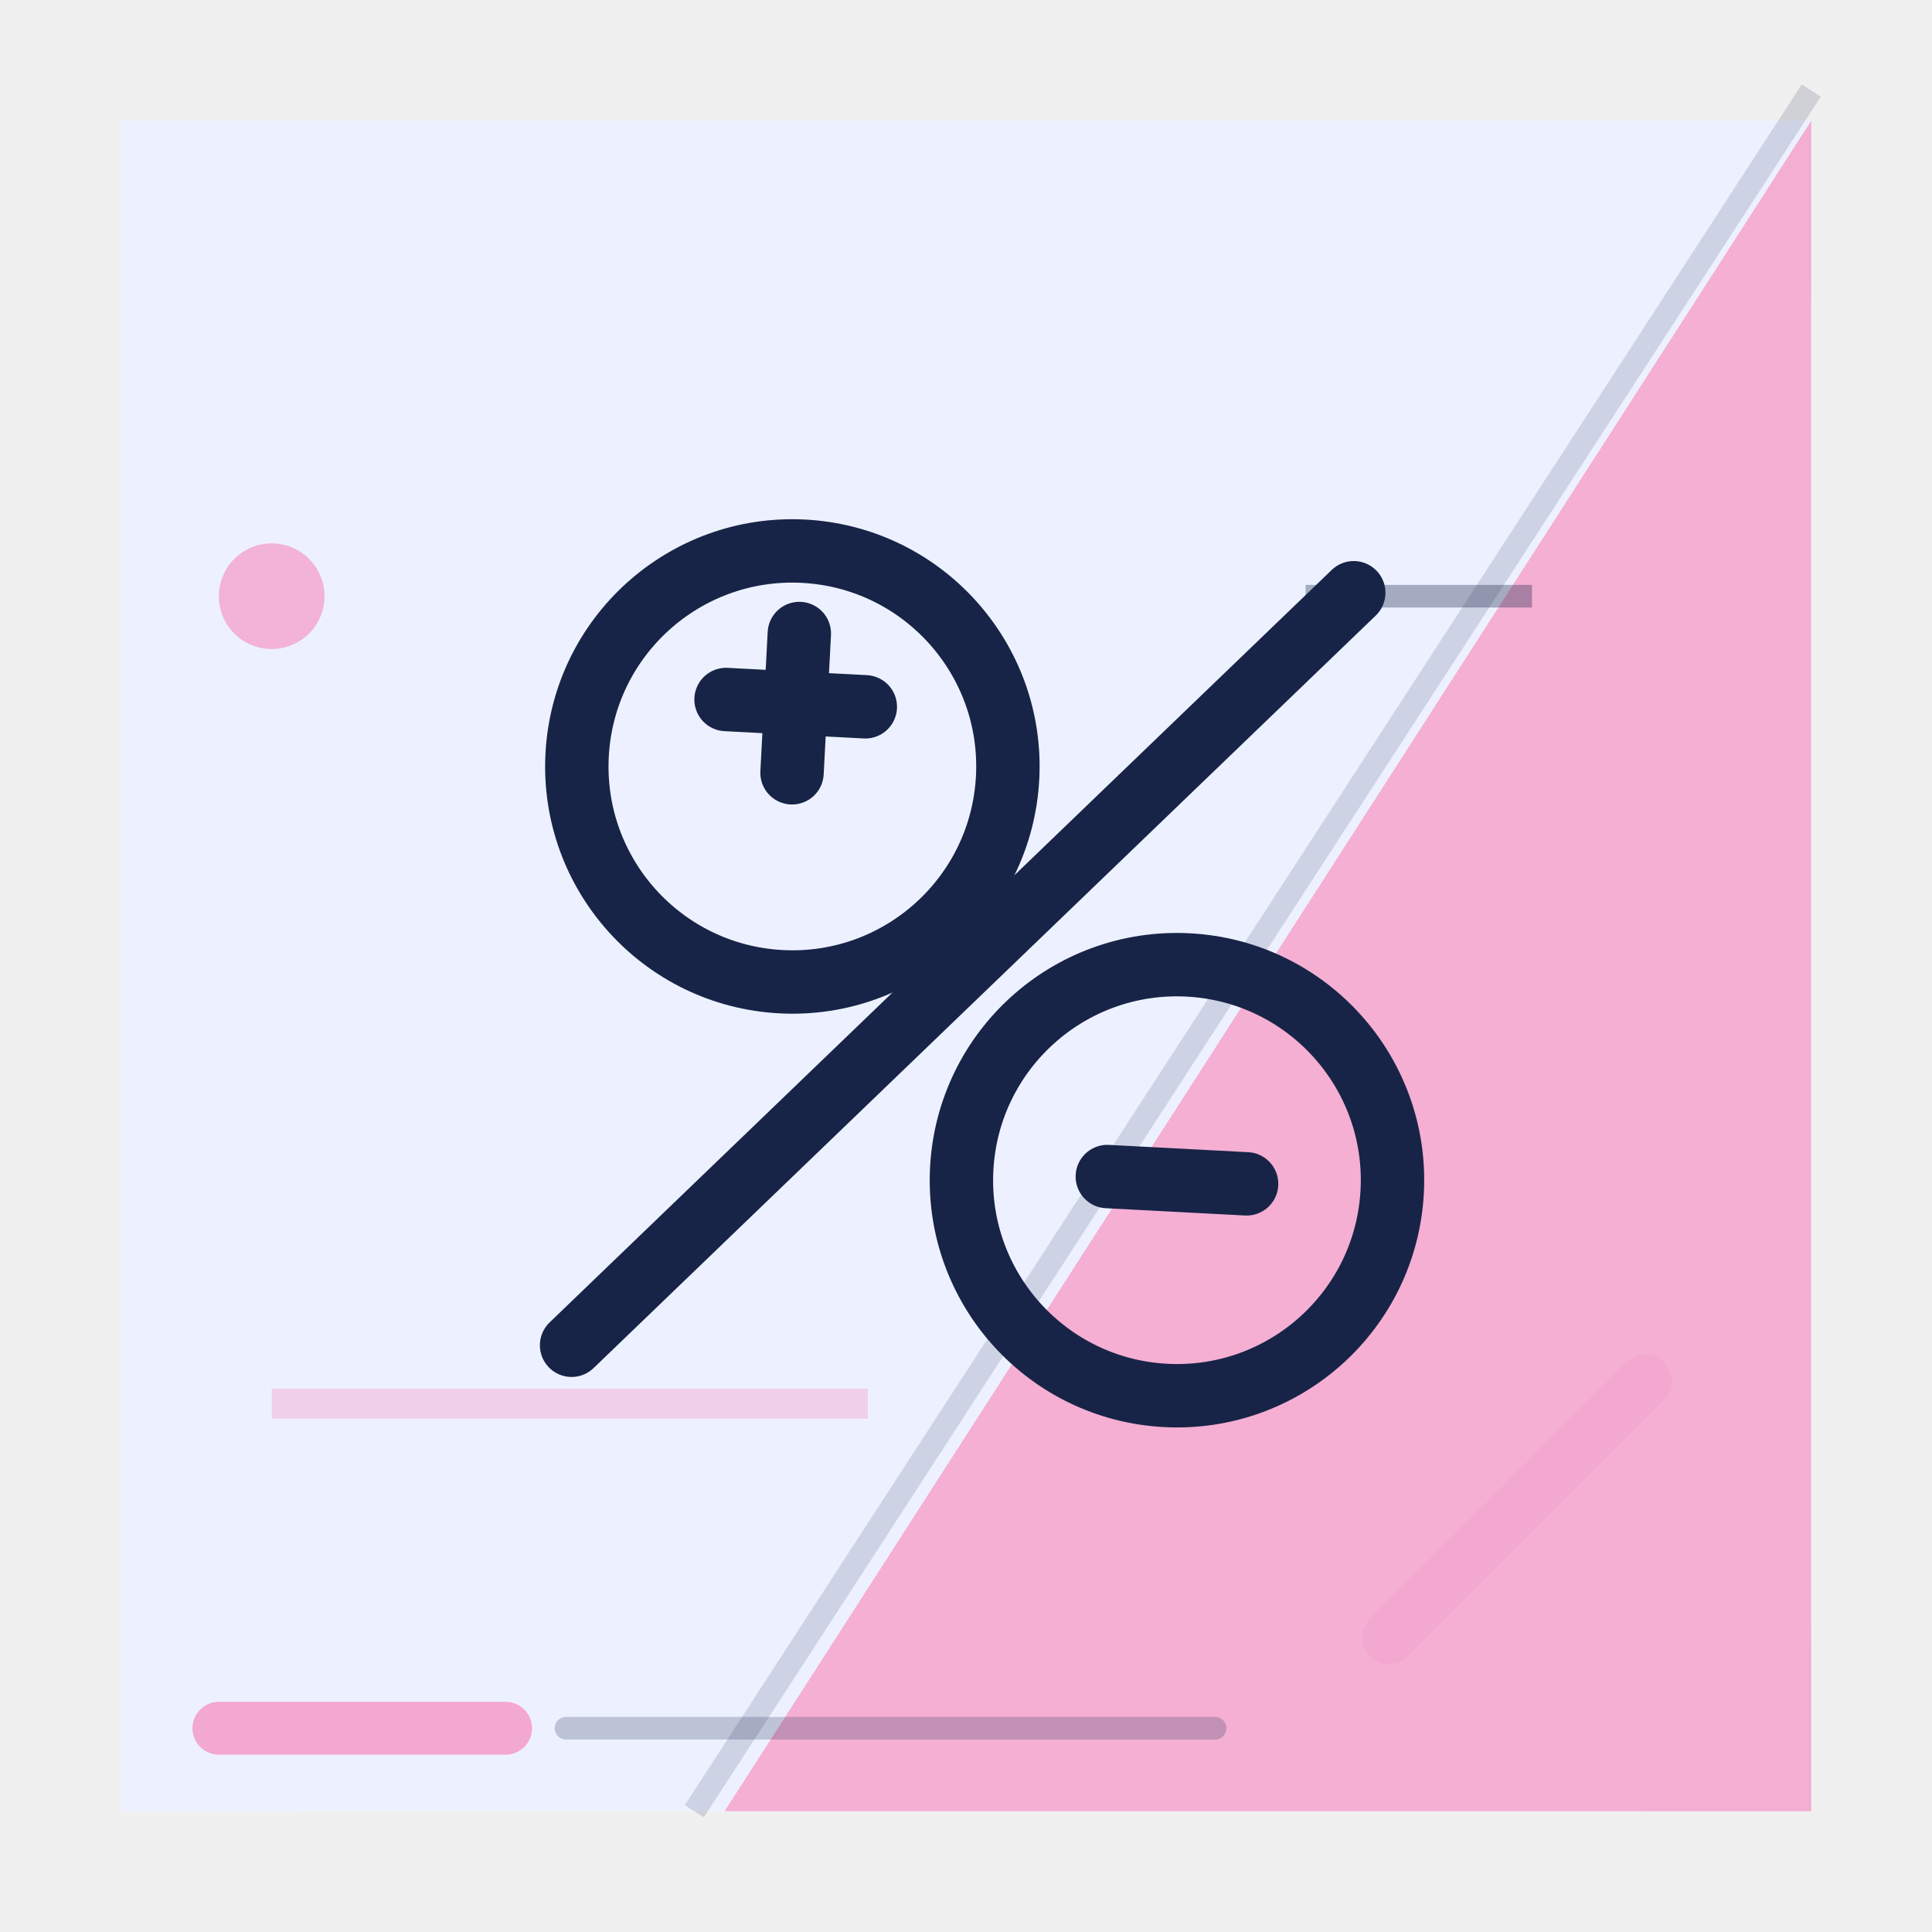
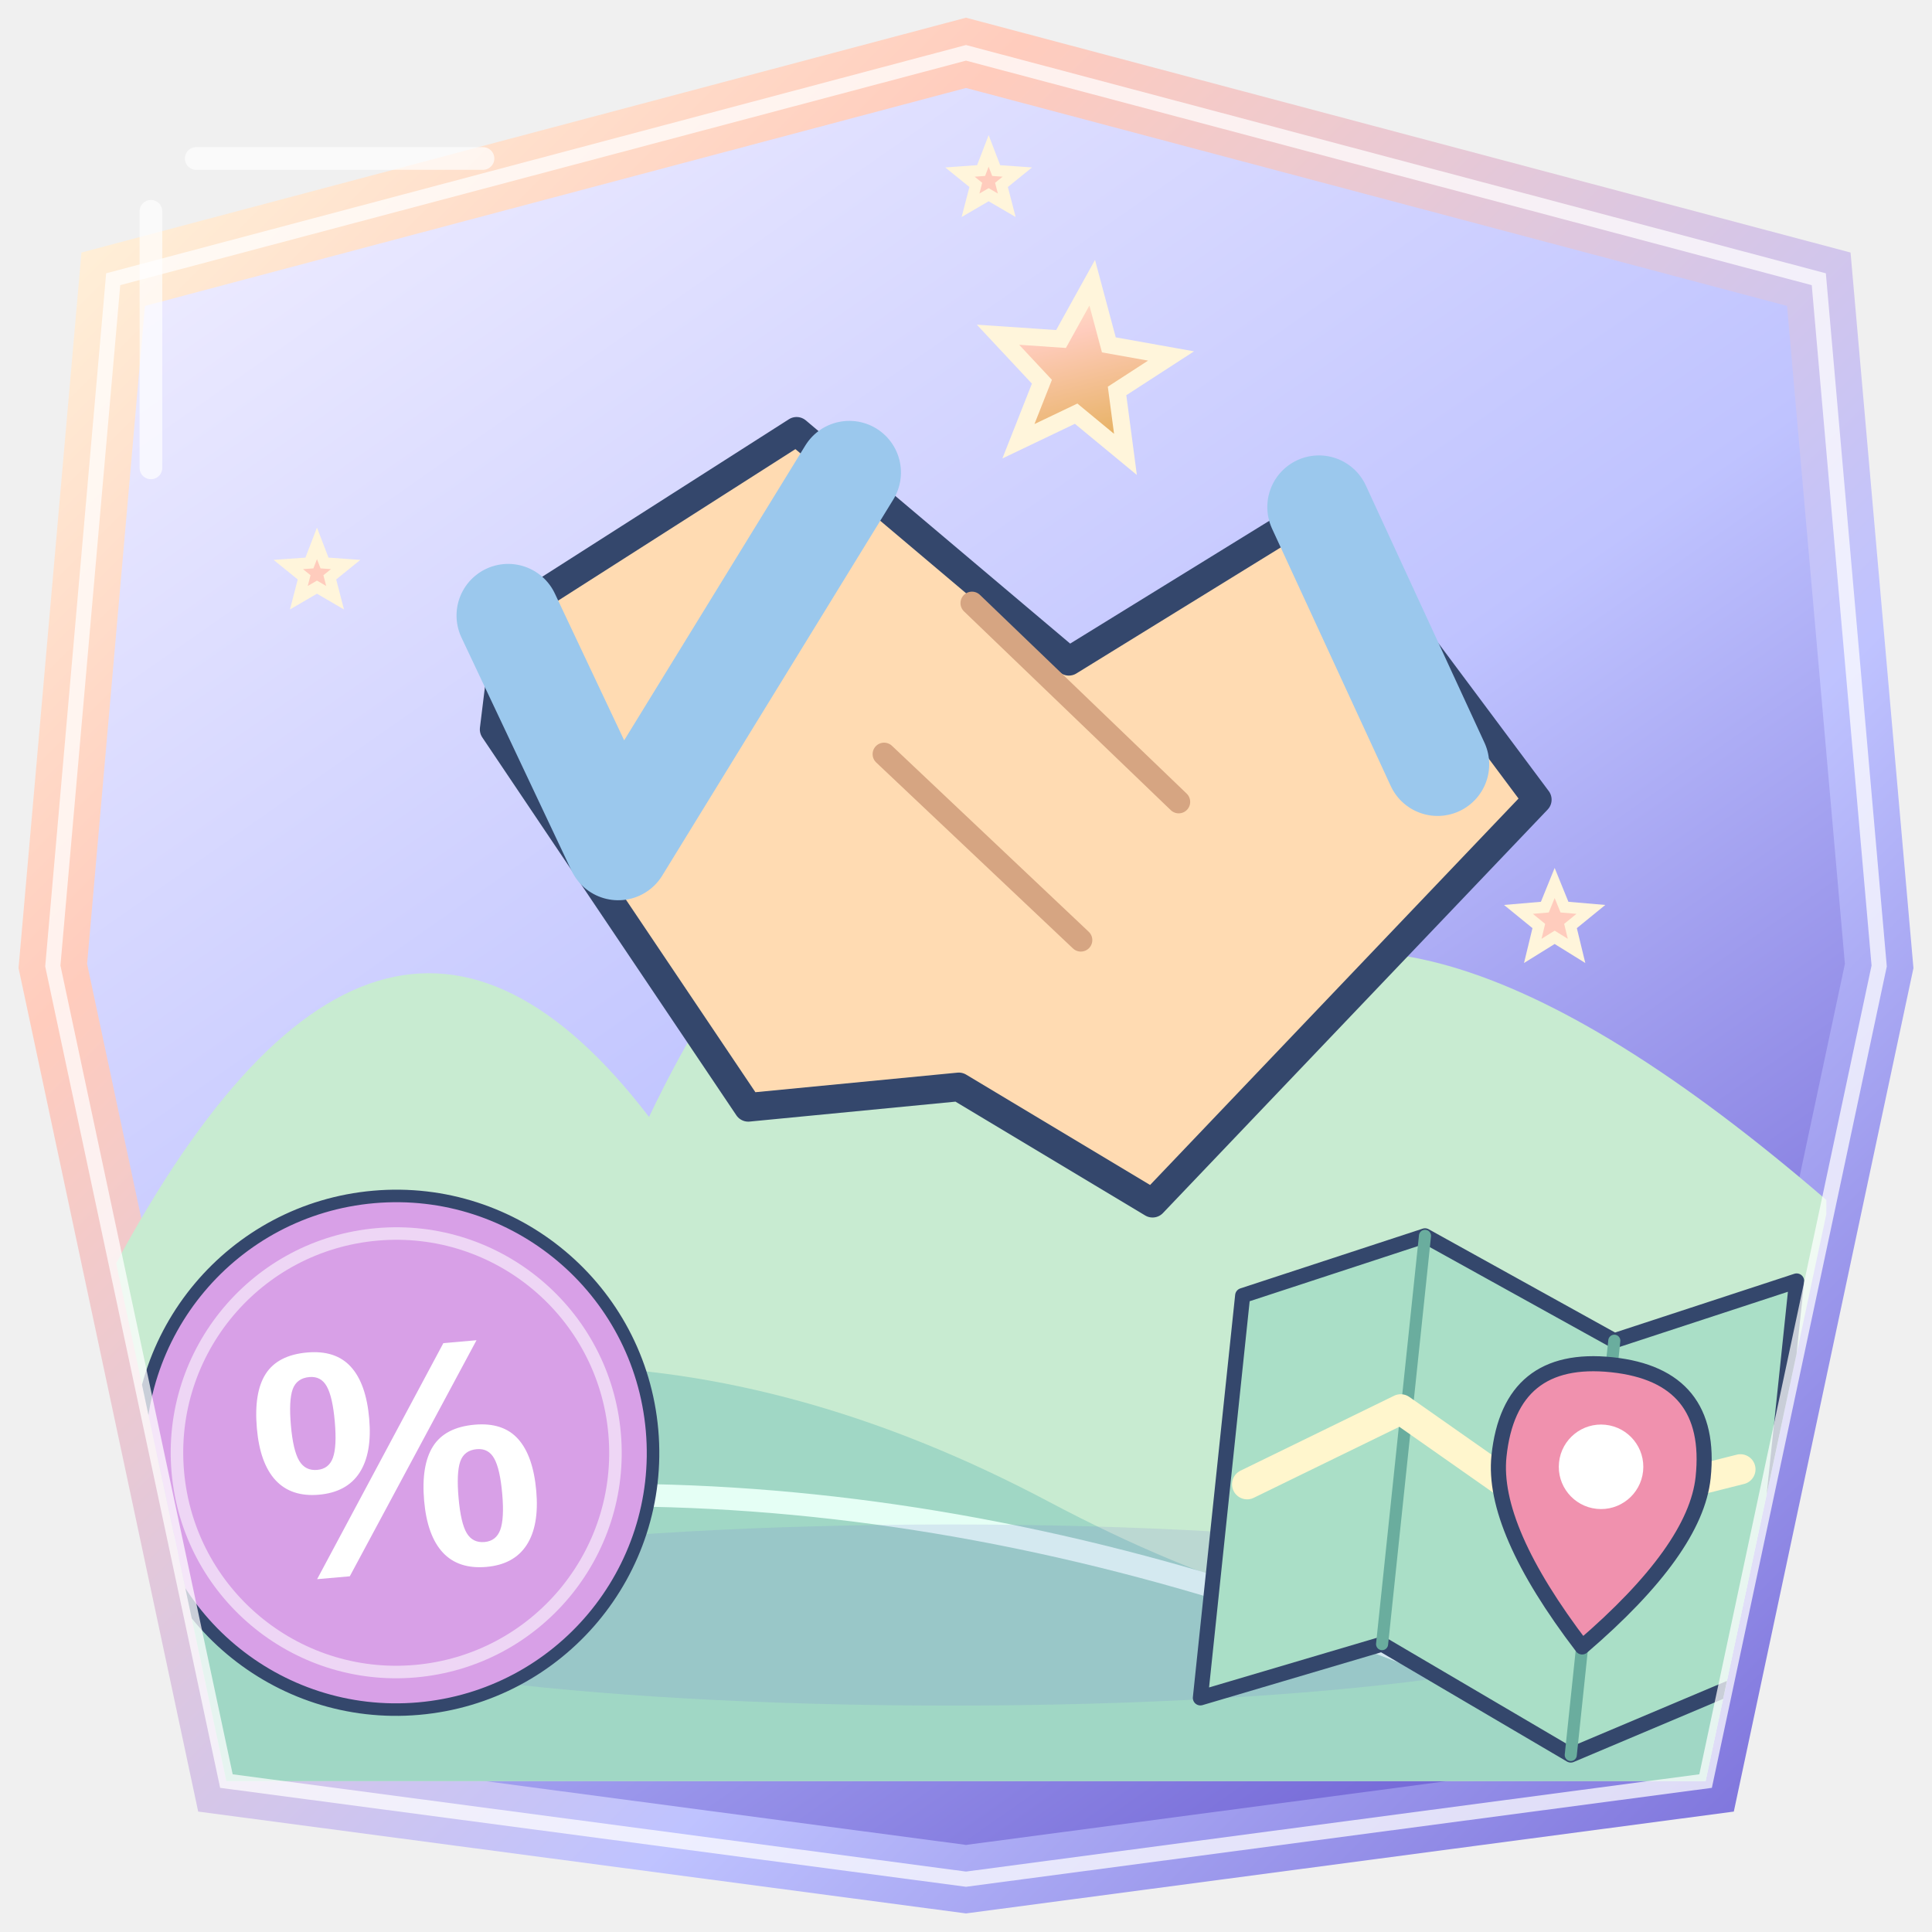
- <svg xmlns="http://www.w3.org/2000/svg" width="256" height="256" viewBox="0 0 256 256">
-   <rect x="16" y="16" width="224" height="224" rx="25" fill="#FFFFFF" />
-   <path d="M16 16h224L96 240H16Z" fill="#EDF1FF" />
-   <path d="M240 16v224H96Z" fill="#F3A8CF" opacity=".92" />
-   <path d="M92 240 240 12" stroke="#172447" stroke-width="3" opacity=".15" />
-   <circle cx="36" cy="79" r="7" fill="#F3A8CF" opacity=".85" />
-   <path d="M173 79h30" stroke="#172447" stroke-width="3" opacity=".34" />
-   <path d="M36 186h79" stroke="#F3A8CF" stroke-width="4" opacity=".45" />
-   <g transform="translate(20.48 20.48) scale(0.840) rotate(3 128 128)" fill="none" stroke="#172447" stroke-width="10" stroke-linecap="round" stroke-linejoin="round">
-     <circle cx="99" cy="98" r="34" />
-     <circle cx="163" cy="160" r="34" />
-     <path d="m69 191 117-125M88 88h22M99 77v22M152 160h22" />
+ <svg xmlns="http://www.w3.org/2000/svg" width="512" height="512" viewBox="0 0 256 256">
+   <defs>
+     <linearGradient id="sky" x2=".7" y2="1">
+       <stop stop-color="#f6f3ff" />
+       <stop offset=".58" stop-color="#bfc3ff" />
+       <stop offset="1" stop-color="#7569d7" />
+     </linearGradient>
+     <linearGradient id="gold" x2=".4" y2="1">
+       <stop stop-color="#fff6d2" />
+       <stop offset=".42" stop-color="#ffccbd" />
+       <stop offset="1" stop-color="#e8b367" />
+     </linearGradient>
+     <linearGradient id="rim" x2="1" y2="1">
+       <stop stop-color="#fff9df" />
+       <stop offset=".26" stop-color="#ffccbd" />
+       <stop offset=".66" stop-color="#bfc3ff" />
+       <stop offset="1" stop-color="#7569d7" />
+     </linearGradient>
+     <clipPath id="clip">
+       <path d="M128 7 241 37l8 91-23 108-98 13-98-13L7 128l8-91Z" />
+     </clipPath>
+   </defs>
+   <path d="M128 7 241 37l8 91-23 108-98 13-98-13L7 128l8-91Z" fill="url(#sky)" stroke="url(#rim)" stroke-width="9" />
+   <g clip-path="url(#clip)">
+     <path d="M14 170q36-69 72-22 32-67 72-13 26-26 84 24v77H14Z" fill="#c8ebd1" stroke="none" stroke-width="2.5" stroke-linecap="round" stroke-linejoin="round" />
+     <path d="M12 197q61-33 127 2t105-1v38H12Z" fill="#a0d7c5" stroke="none" stroke-width="2.5" stroke-linecap="round" stroke-linejoin="round" />
+     <path d="M23 205q83-20 173 18" fill="none" stroke="#e5fff5" stroke-width="3" stroke-linecap="round" stroke-linejoin="round" />
+     <ellipse cx="126" cy="214" rx="90" ry="12" fill="#7569d7" opacity=".15" />
+     <g transform="translate(57 32) rotate(7 76.0 76.0) scale(1.52)">
+       <path d="m5 38 23-19 26 17 20-16 22 23-29 39-18-8-18 4-26-30Z" fill="#ffdbb2" stroke="#34476c" stroke-width="2.5" stroke-linecap="round" stroke-linejoin="round" />
+       <path d="m5 38 12 19 16-35m41-2 13 21" fill="none" stroke="#9bc8ed" stroke-width="9" stroke-linecap="round" stroke-linejoin="round" />
+       <path d="m39 46 19 14m-13-28 20 15" fill="none" stroke="#d6a582" stroke-width="2" stroke-linecap="round" stroke-linejoin="round" />
+       <polygon points="52.0,3.0 54.1,8.2 59.6,8.5 55.3,12.1 56.7,17.5 52.0,14.5 47.3,17.5 48.7,12.1 44.4,8.5 49.9,8.2" fill="url(#gold)" stroke="#fff5db" stroke-width="1.5" />
+     </g>
+     <g transform="translate(11 151) rotate(-5 41.5 41.5) scale(0.83)">
+       <circle cx="50" cy="50" r="41" fill="#d8a0e7" stroke="#34476c" stroke-width="2" />
+       <circle cx="50" cy="50" r="35" fill="none" stroke="#ffffff90" stroke-width="2" />
+       <text x="50" y="69" text-anchor="middle" font-family="Arial,sans-serif" font-weight="800" font-size="52" fill="#fff">%</text>
+     </g>
+     <g transform="translate(159 157) rotate(6 40.0 40.0) scale(0.8)">
+       <path d="M4 23 33 10l33 14 29-13v66L66 93 33 78 4 90Z" fill="#aadfc7" stroke="#34476c" stroke-width="2.5" stroke-linecap="round" stroke-linejoin="round" />
+       <path d="M33 10v68M66 24v69" fill="none" stroke="#6aad9e" stroke-width="2" stroke-linecap="round" stroke-linejoin="round" />
+       <path d="m8 54 24-15 27 15 30-11" fill="none" stroke="#fff6cd" stroke-width="5" stroke-linecap="round" stroke-linejoin="round" />
+       <path d="M66 28q17 0 17 17 0 12-17 30-17-18-17-30 0-17 17-17Z" fill="#f091ae" stroke="#34476c" stroke-width="2.5" stroke-linecap="round" stroke-linejoin="round" />
+       <circle cx="66" cy="45" r="7" fill="#fff" stroke="none" stroke-width="2" />
+     </g>
+     <polygon points="42.0,72.0 43.0,74.6 45.8,74.8 43.7,76.5 44.4,79.2 42.0,77.8 39.6,79.2 40.3,76.5 38.2,74.8 41.0,74.6" fill="#ffccbd" stroke="#fff5db" stroke-width="1.5" />
+     <polygon points="206.0,117.0 207.3,120.2 210.8,120.5 208.1,122.7 208.9,126.0 206.0,124.2 203.1,126.0 203.9,122.7 201.2,120.5 204.7,120.2" fill="#ffccbd" stroke="#fff5db" stroke-width="1.5" />
+     <polygon points="131.0,20.0 132.0,22.6 134.8,22.8 132.7,24.5 133.4,27.2 131.0,25.8 128.6,27.2 129.3,24.5 127.2,22.8 130.0,22.6" fill="#ffccbd" stroke="#fff5db" stroke-width="1.5" />
  </g>
-   <path d="M184 217 218 183" stroke="#F3A8CF" stroke-width="7" stroke-linecap="round" />
-   <path d="M29 229h38" stroke="#F3A8CF" stroke-width="7" stroke-linecap="round" />
-   <path d="M75 229h86" stroke="#172447" stroke-width="3" opacity=".22" stroke-linecap="round" />
+   <path d="M128 7 241 37l8 91-23 108-98 13-98-13L7 128l8-91Z" fill="none" stroke="#ffffffbb" stroke-width="2" />
+   <path d="M26 21h38M20 28v34" fill="none" stroke="#ffffffb0" stroke-width="3" stroke-linecap="round" />
</svg>
